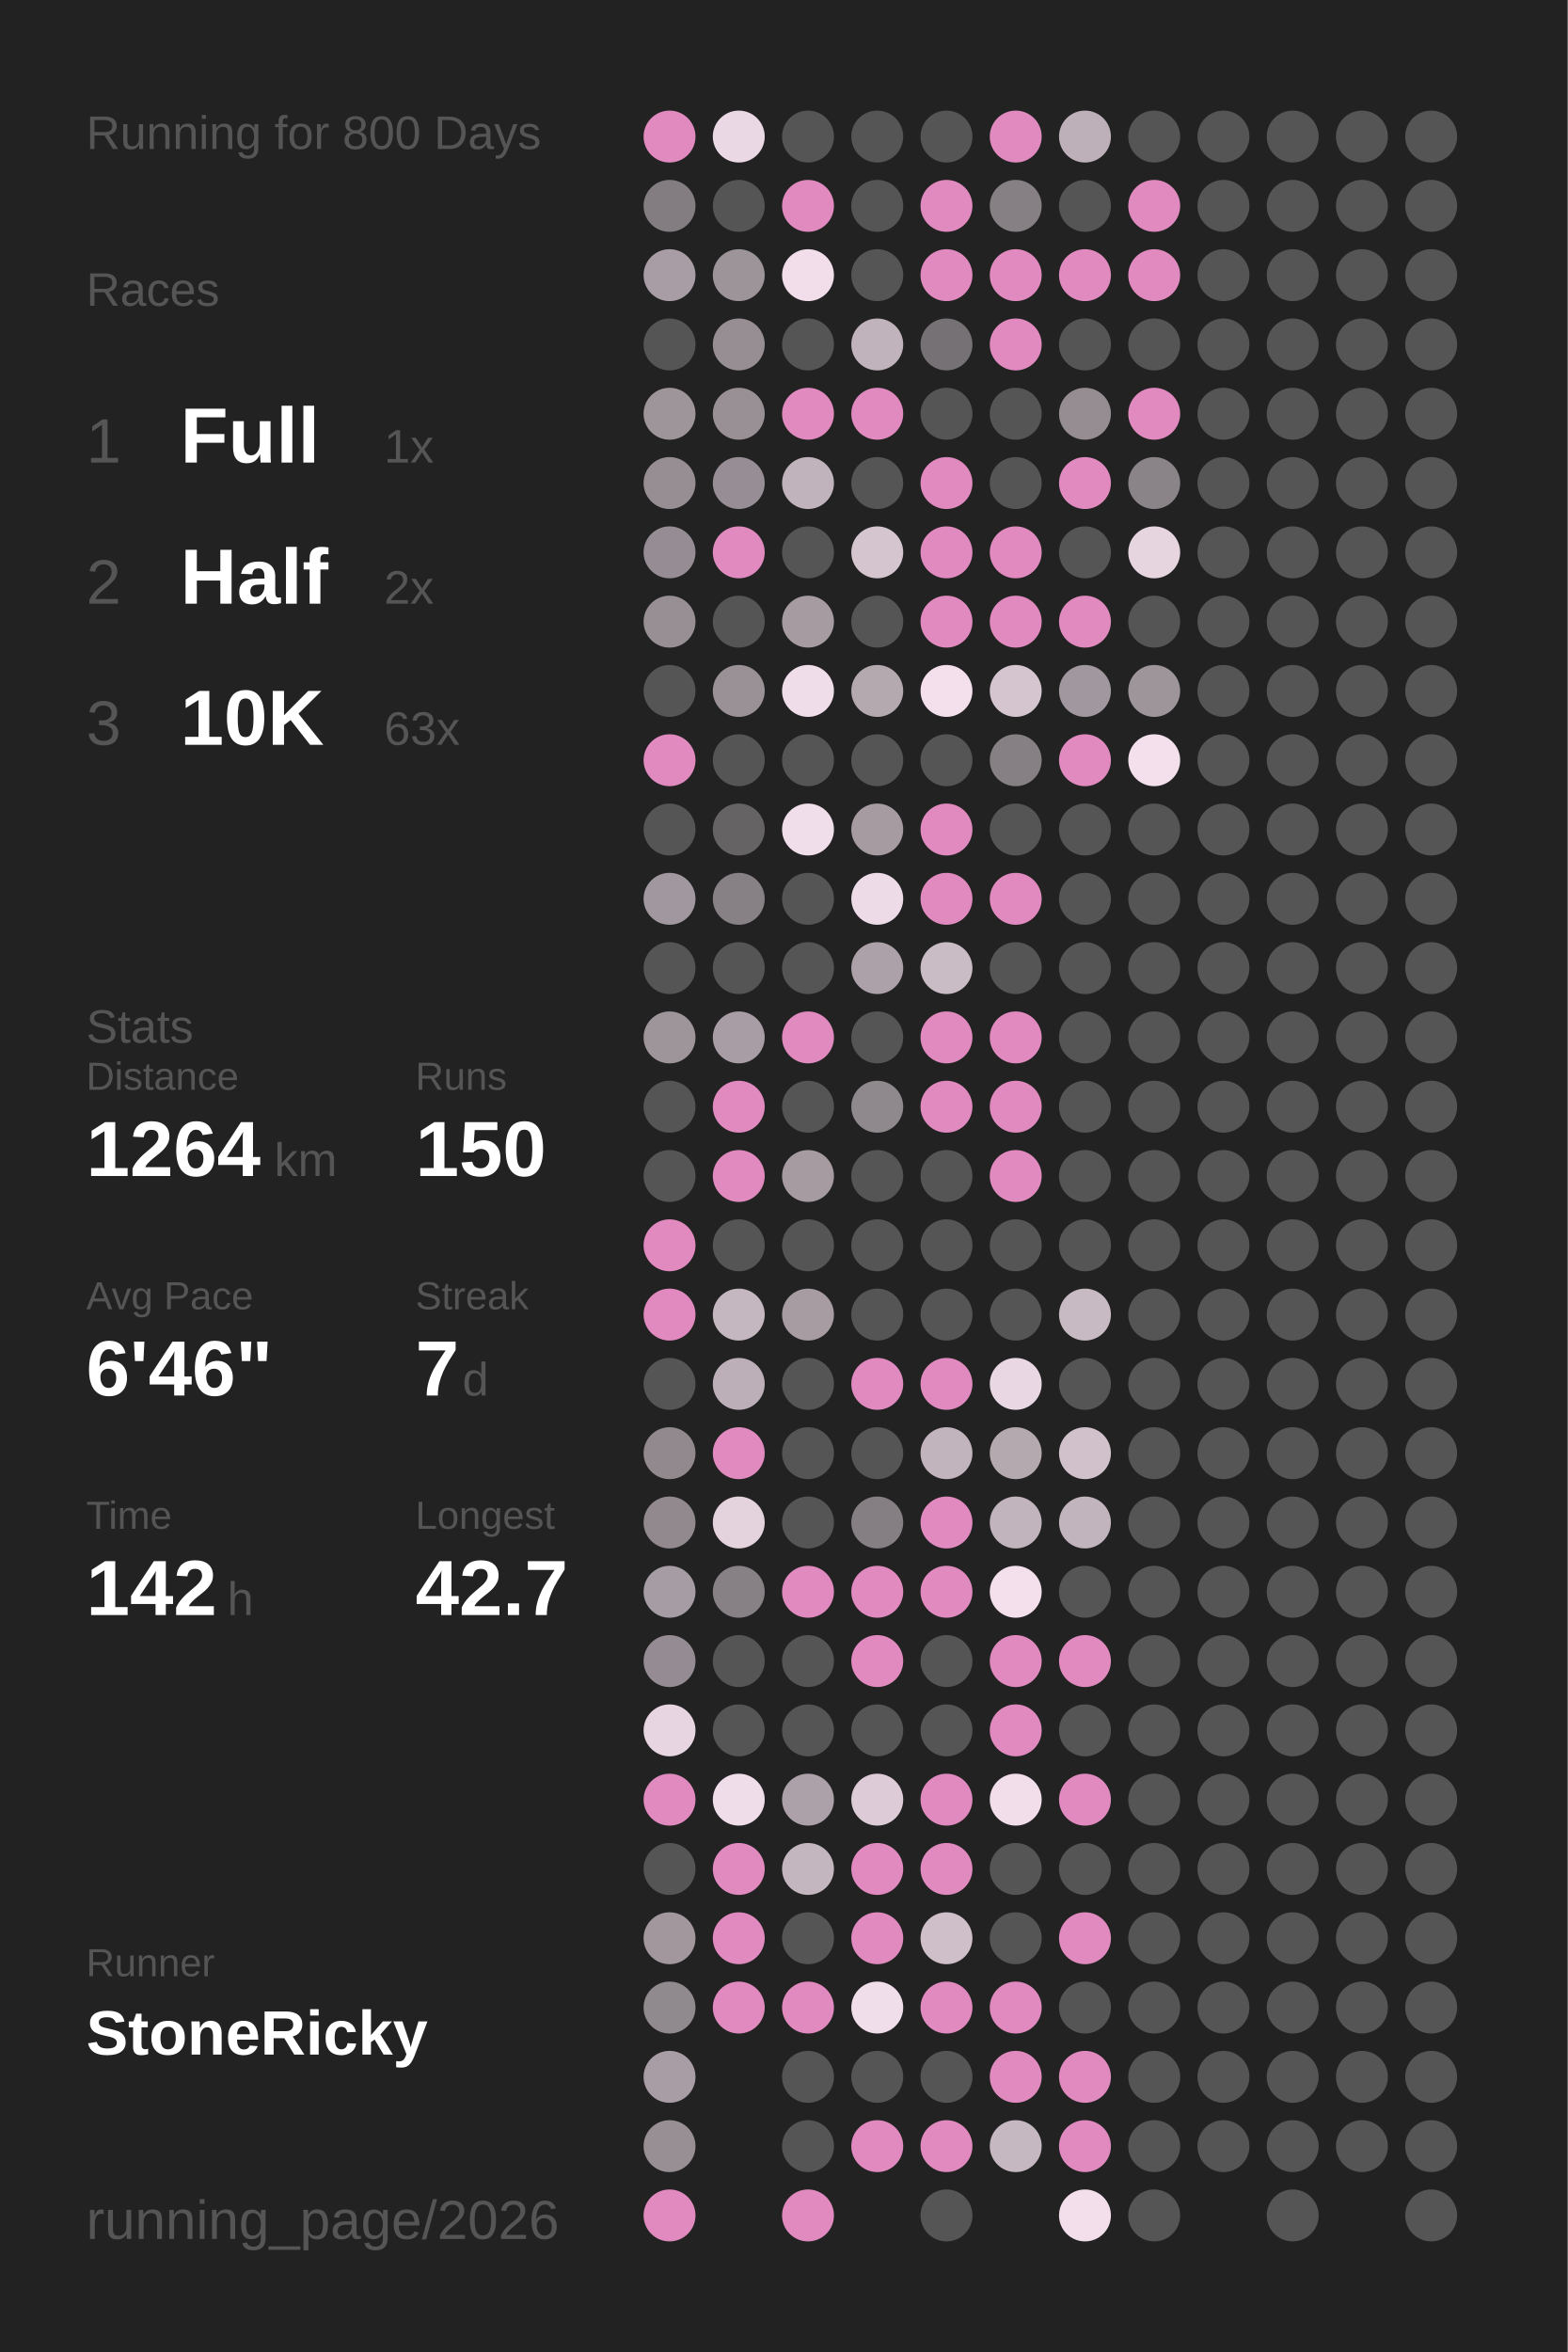
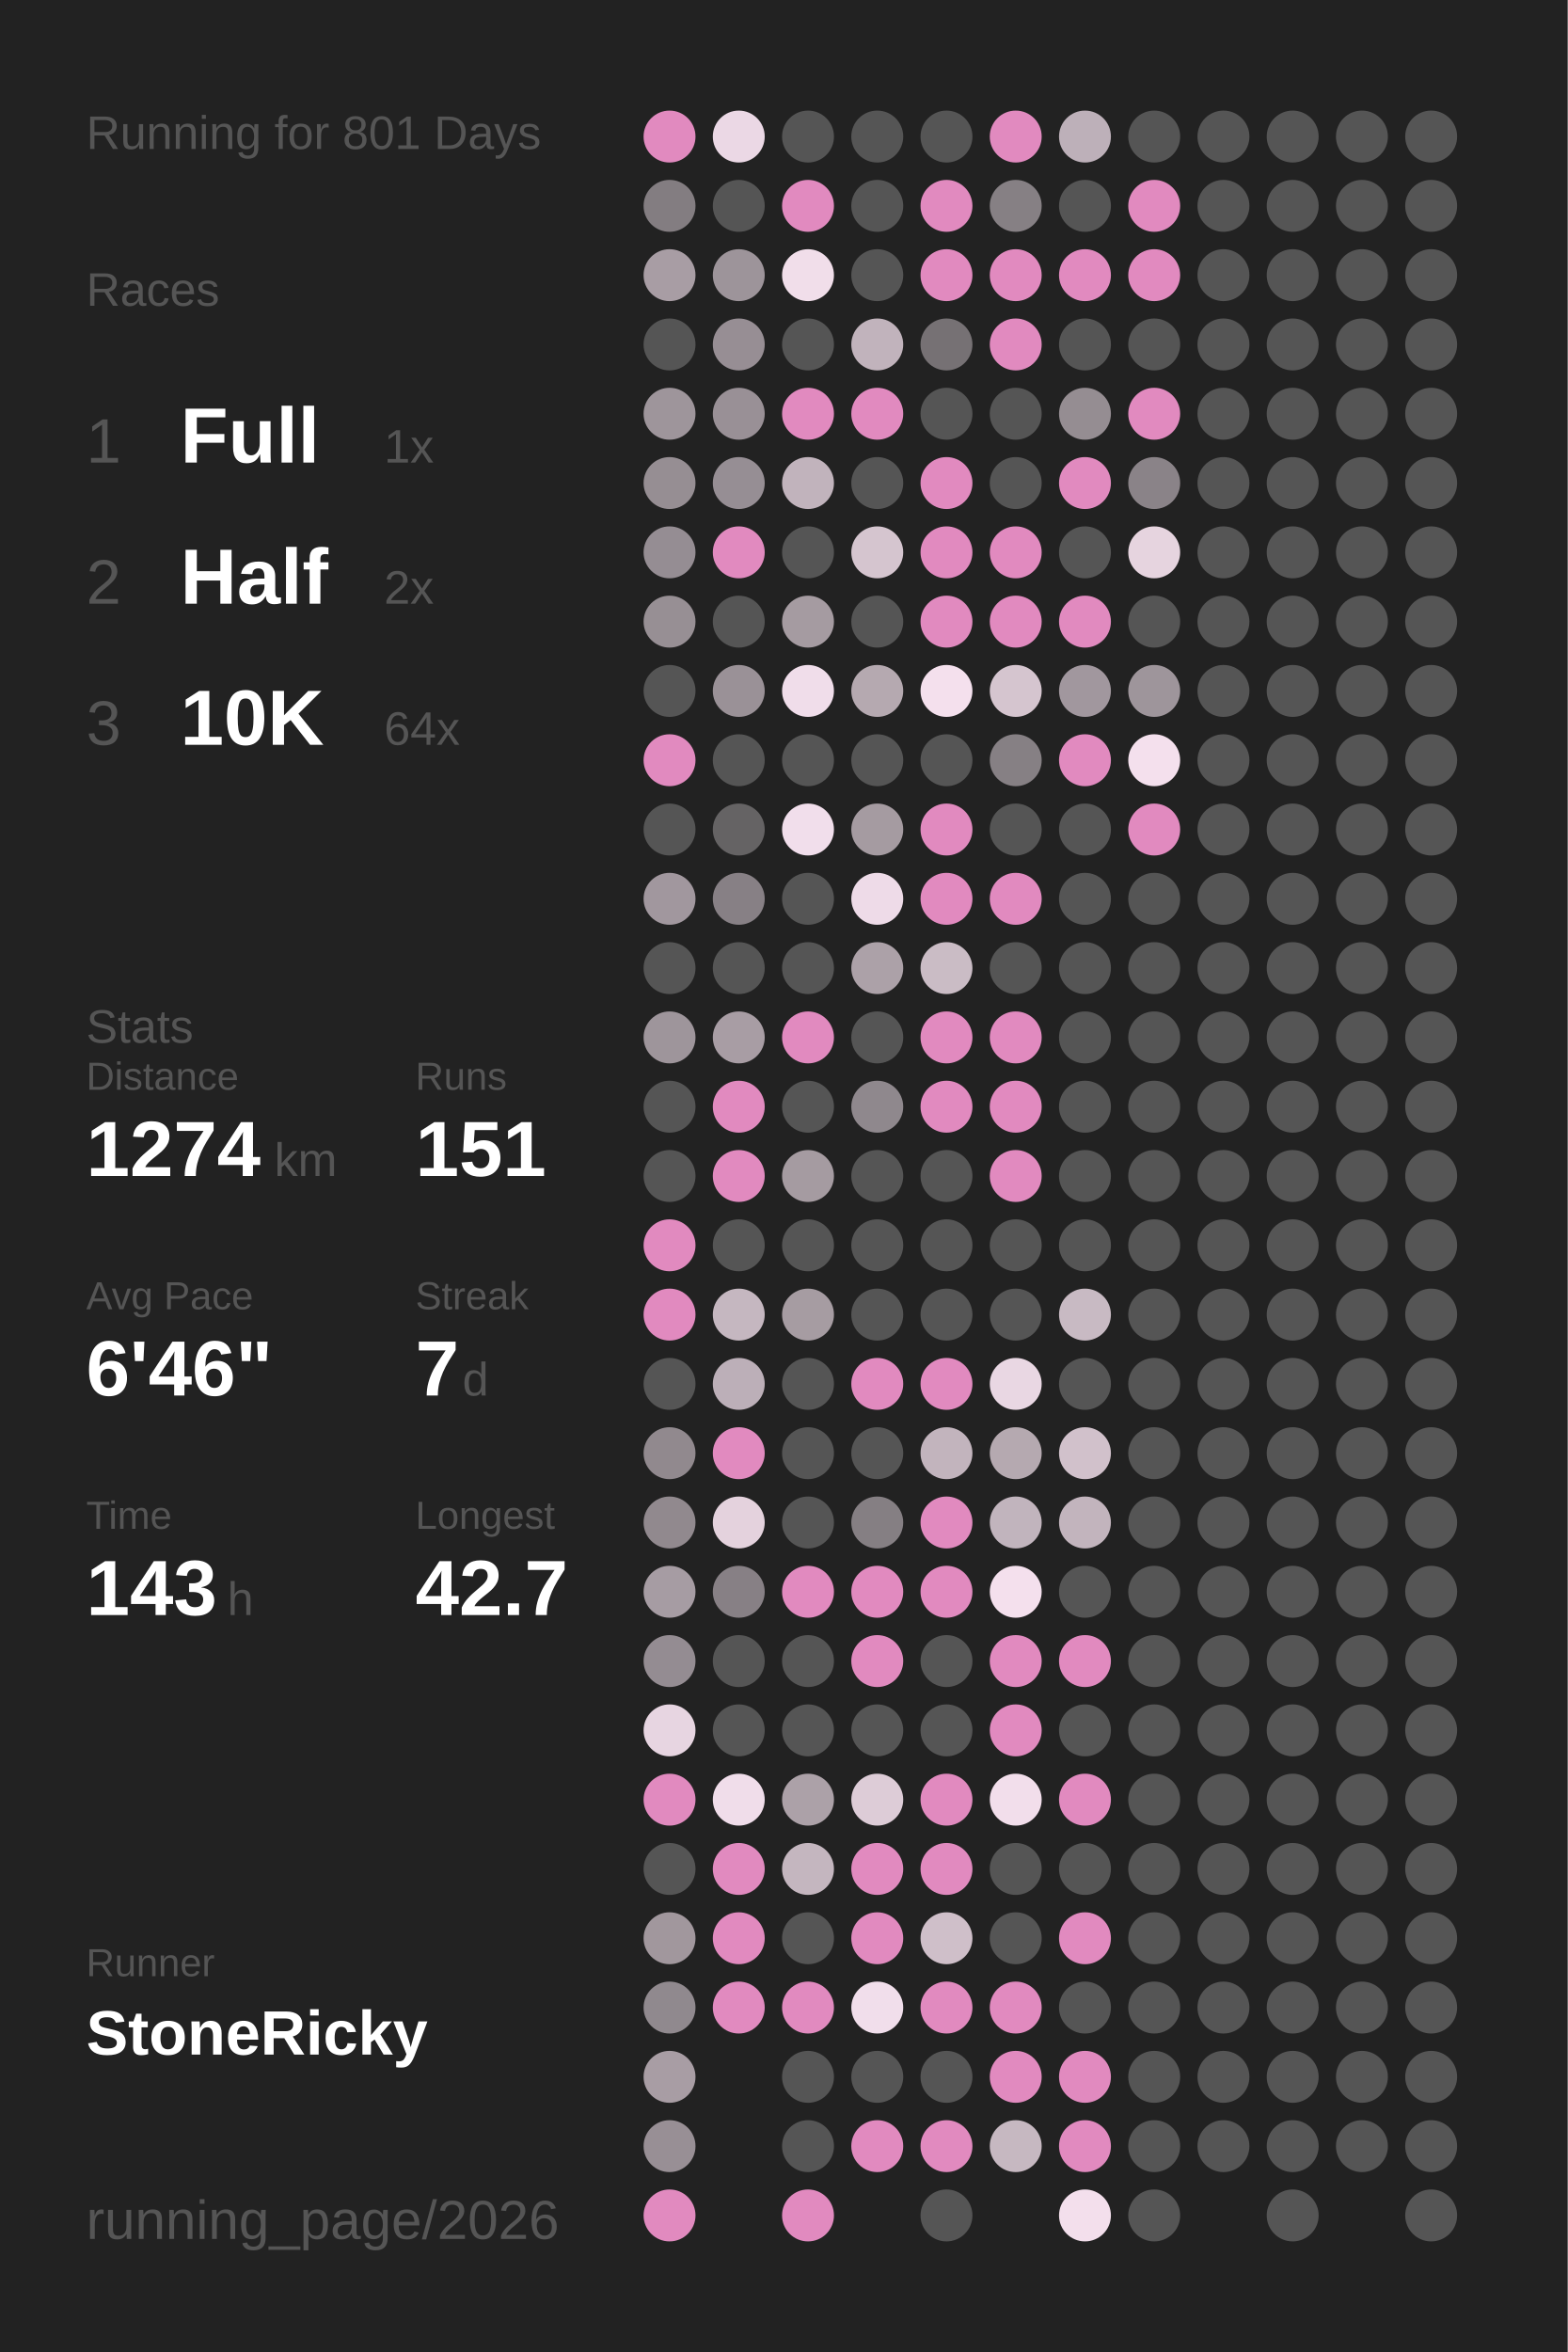
<svg xmlns="http://www.w3.org/2000/svg" baseProfile="full" height="300mm" version="1.1" viewBox="0,0,200,300" width="200mm">
  <defs />
  <rect fill="#222222" height="300" width="200" x="0" y="0" />
-   <text fill="#555555" style="font-size:6px; font-family:Arial;" x="11" y="19">Running for 800 Days</text>
+   <text fill="#555555" style="font-size:6px; font-family:Arial;" x="11" y="19">Running for 801 Days</text>
  <text fill="#555555" style="font-size:6px; font-family:Arial;" x="11" y="39">Races</text>
  <text fill="#555555" style="font-size:8px; font-family:Arial;" x="11" y="59">1</text>
  <text fill="#FFFFFF" style="font-size:10px; font-family:Arial; font-weight:bold;" x="23" y="59">Full</text>
  <text fill="#555555" style="font-size:6px; font-family:Arial;" x="49" y="59">1x</text>
  <text fill="#555555" style="font-size:8px; font-family:Arial;" x="11" y="77">2</text>
  <text fill="#FFFFFF" style="font-size:10px; font-family:Arial; font-weight:bold;" x="23" y="77">Half</text>
  <text fill="#555555" style="font-size:6px; font-family:Arial;" x="49" y="77">2x</text>
  <text fill="#555555" style="font-size:8px; font-family:Arial;" x="11" y="95">3</text>
  <text fill="#FFFFFF" style="font-size:10px; font-family:Arial; font-weight:bold;" x="23" y="95">10K</text>
-   <text fill="#555555" style="font-size:6px; font-family:Arial;" x="49" y="95">63x</text>
+   <text fill="#555555" style="font-size:6px; font-family:Arial;" x="49" y="95">64x</text>
  <text fill="#555555" style="font-size:6px; font-family:Arial;" x="11" y="133">Stats</text>
  <text fill="#555555" style="font-size:5px; font-family:Arial;" x="11" y="139">Distance</text>
-   <text fill="#FFFFFF" style="font-size:10px; font-family:Arial; font-weight:bold;" x="11" y="150">1264</text>
+   <text fill="#FFFFFF" style="font-size:10px; font-family:Arial; font-weight:bold;" x="11" y="150">1274</text>
  <text fill="#555555" style="font-size:6px; font-family:Arial;" x="35" y="150">km</text>
  <text fill="#555555" style="font-size:5px; font-family:Arial;" x="53" y="139">Runs</text>
-   <text fill="#FFFFFF" style="font-size:10px; font-family:Arial; font-weight:bold;" x="53" y="150">150</text>
+   <text fill="#FFFFFF" style="font-size:10px; font-family:Arial; font-weight:bold;" x="53" y="150">151</text>
  <text fill="#555555" style="font-size:5px; font-family:Arial;" x="11" y="167">Avg Pace</text>
  <text fill="#FFFFFF" style="font-size:10px; font-family:Arial; font-weight:bold;" x="11" y="178">6'46"</text>
  <text fill="#555555" style="font-size:5px; font-family:Arial;" x="53" y="167">Streak</text>
  <text fill="#FFFFFF" style="font-size:10px; font-family:Arial; font-weight:bold;" x="53" y="178">7</text>
  <text fill="#555555" style="font-size:6px; font-family:Arial;" x="59" y="178">d</text>
  <text fill="#555555" style="font-size:5px; font-family:Arial;" x="11" y="195">Time</text>
-   <text fill="#FFFFFF" style="font-size:10px; font-family:Arial; font-weight:bold;" x="11" y="206">142</text>
+   <text fill="#FFFFFF" style="font-size:10px; font-family:Arial; font-weight:bold;" x="11" y="206">143</text>
  <text fill="#555555" style="font-size:6px; font-family:Arial;" x="29" y="206">h</text>
  <text fill="#555555" style="font-size:5px; font-family:Arial;" x="53" y="195">Longest</text>
  <text fill="#FFFFFF" style="font-size:10px; font-family:Arial; font-weight:bold;" x="53" y="206">42.7</text>
  <text fill="#555555" style="font-size:5px; font-family:Arial;" x="11" y="252.065">Runner</text>
  <text fill="#FFFFFF" style="font-size:8px; font-family:Arial; font-weight:bold;" x="11" y="262.065">StoneRicky</text>
  <text fill="#555555" style="font-size:7px; font-family:Arial;" x="11" y="285.581">running_page/2026</text>
  <circle cx="85.417" cy="17.419" fill="#E18ABF" r="3.312" />
  <circle cx="85.417" cy="26.258" fill="#837d81" r="3.312" />
  <circle cx="85.417" cy="35.097" fill="#a89da4" r="3.312" />
  <circle cx="85.417" cy="43.935" fill="#555555" r="3.312" />
  <circle cx="85.417" cy="52.774" fill="#9e959b" r="3.312" />
  <circle cx="85.417" cy="61.613" fill="#968e93" r="3.312" />
  <circle cx="85.417" cy="70.452" fill="#958d93" r="3.312" />
  <circle cx="85.417" cy="79.29" fill="#978f94" r="3.312" />
  <circle cx="85.417" cy="88.129" fill="#555555" r="3.312" />
  <circle cx="85.417" cy="96.968" fill="#E18ABF" r="3.312" />
  <circle cx="85.417" cy="105.806" fill="#555555" r="3.312" />
  <circle cx="85.417" cy="114.645" fill="#a1979e" r="3.312" />
  <circle cx="85.417" cy="123.484" fill="#555555" r="3.312" />
  <circle cx="85.417" cy="132.323" fill="#9e959b" r="3.312" />
  <circle cx="85.417" cy="141.161" fill="#555555" r="3.312" />
  <circle cx="85.417" cy="150" fill="#555555" r="3.312" />
  <circle cx="85.417" cy="158.839" fill="#E18ABF" r="3.312" />
  <circle cx="85.417" cy="167.677" fill="#E18ABF" r="3.312" />
  <circle cx="85.417" cy="176.516" fill="#555555" r="3.312" />
  <circle cx="85.417" cy="185.355" fill="#91898e" r="3.312" />
  <circle cx="85.417" cy="194.194" fill="#91898e" r="3.312" />
  <circle cx="85.417" cy="203.032" fill="#a69ca3" r="3.312" />
  <circle cx="85.417" cy="211.871" fill="#948c92" r="3.312" />
  <circle cx="85.417" cy="220.71" fill="#e7d5e1" r="3.312" />
  <circle cx="85.417" cy="229.548" fill="#E18ABF" r="3.312" />
  <circle cx="85.417" cy="238.387" fill="#555555" r="3.312" />
  <circle cx="85.417" cy="247.226" fill="#a1979d" r="3.312" />
  <circle cx="85.417" cy="256.065" fill="#90898e" r="3.312" />
  <circle cx="85.417" cy="264.903" fill="#a89da4" r="3.312" />
  <circle cx="85.417" cy="273.742" fill="#988f95" r="3.312" />
  <circle cx="85.417" cy="282.581" fill="#E18ABF" r="3.312" />
  <circle cx="94.25" cy="17.419" fill="#ebd8e5" r="3.312" />
  <circle cx="94.25" cy="26.258" fill="#555555" r="3.312" />
  <circle cx="94.25" cy="35.097" fill="#9d949a" r="3.312" />
  <circle cx="94.25" cy="43.935" fill="#978e94" r="3.312" />
  <circle cx="94.25" cy="52.774" fill="#999096" r="3.312" />
  <circle cx="94.25" cy="61.613" fill="#968e94" r="3.312" />
  <circle cx="94.25" cy="70.452" fill="#E18ABF" r="3.312" />
  <circle cx="94.25" cy="79.29" fill="#555555" r="3.312" />
  <circle cx="94.25" cy="88.129" fill="#9a9197" r="3.312" />
  <circle cx="94.25" cy="96.968" fill="#555555" r="3.312" />
  <circle cx="94.25" cy="105.806" fill="#656364" r="3.312" />
  <circle cx="94.25" cy="114.645" fill="#878085" r="3.312" />
  <circle cx="94.25" cy="123.484" fill="#555555" r="3.312" />
  <circle cx="94.25" cy="132.323" fill="#a89da4" r="3.312" />
  <circle cx="94.25" cy="141.161" fill="#E18ABF" r="3.312" />
  <circle cx="94.25" cy="150" fill="#E18ABF" r="3.312" />
  <circle cx="94.25" cy="158.839" fill="#555555" r="3.312" />
  <circle cx="94.25" cy="167.677" fill="#c5b7c0" r="3.312" />
  <circle cx="94.25" cy="176.516" fill="#bcafb8" r="3.312" />
  <circle cx="94.25" cy="185.355" fill="#E18ABF" r="3.312" />
  <circle cx="94.25" cy="194.194" fill="#e4d2dd" r="3.312" />
  <circle cx="94.25" cy="203.032" fill="#878085" r="3.312" />
  <circle cx="94.25" cy="211.871" fill="#555555" r="3.312" />
  <circle cx="94.25" cy="220.71" fill="#555555" r="3.312" />
  <circle cx="94.25" cy="229.548" fill="#f0ddea" r="3.312" />
  <circle cx="94.25" cy="238.387" fill="#E18ABF" r="3.312" />
  <circle cx="94.25" cy="247.226" fill="#E18ABF" r="3.312" />
  <circle cx="94.25" cy="256.065" fill="#E18ABF" r="3.312" />
  <circle cx="103.083" cy="17.419" fill="#555555" r="3.312" />
  <circle cx="103.083" cy="26.258" fill="#E18ABF" r="3.312" />
  <circle cx="103.083" cy="35.097" fill="#f1deea" r="3.312" />
  <circle cx="103.083" cy="43.935" fill="#555555" r="3.312" />
  <circle cx="103.083" cy="52.774" fill="#E18ABF" r="3.312" />
  <circle cx="103.083" cy="61.613" fill="#c1b3bc" r="3.312" />
  <circle cx="103.083" cy="70.452" fill="#555555" r="3.312" />
  <circle cx="103.083" cy="79.29" fill="#a59ba1" r="3.312" />
  <circle cx="103.083" cy="88.129" fill="#f0ddea" r="3.312" />
  <circle cx="103.083" cy="96.968" fill="#555555" r="3.312" />
  <circle cx="103.083" cy="105.806" fill="#f1deeb" r="3.312" />
  <circle cx="103.083" cy="114.645" fill="#555555" r="3.312" />
  <circle cx="103.083" cy="123.484" fill="#555555" r="3.312" />
  <circle cx="103.083" cy="132.323" fill="#E18ABF" r="3.312" />
  <circle cx="103.083" cy="141.161" fill="#555555" r="3.312" />
  <circle cx="103.083" cy="150" fill="#a59ba1" r="3.312" />
  <circle cx="103.083" cy="158.839" fill="#555555" r="3.312" />
  <circle cx="103.083" cy="167.677" fill="#a69ca2" r="3.312" />
  <circle cx="103.083" cy="176.516" fill="#555555" r="3.312" />
  <circle cx="103.083" cy="185.355" fill="#555555" r="3.312" />
  <circle cx="103.083" cy="194.194" fill="#555555" r="3.312" />
  <circle cx="103.083" cy="203.032" fill="#E18ABF" r="3.312" />
  <circle cx="103.083" cy="211.871" fill="#555555" r="3.312" />
  <circle cx="103.083" cy="220.71" fill="#555555" r="3.312" />
  <circle cx="103.083" cy="229.548" fill="#aca1a8" r="3.312" />
  <circle cx="103.083" cy="238.387" fill="#c4b6bf" r="3.312" />
  <circle cx="103.083" cy="247.226" fill="#555555" r="3.312" />
  <circle cx="103.083" cy="256.065" fill="#E18ABF" r="3.312" />
  <circle cx="103.083" cy="264.903" fill="#555555" r="3.312" />
  <circle cx="103.083" cy="273.742" fill="#555555" r="3.312" />
  <circle cx="103.083" cy="282.581" fill="#E18ABF" r="3.312" />
  <circle cx="111.917" cy="17.419" fill="#555555" r="3.312" />
  <circle cx="111.917" cy="26.258" fill="#555555" r="3.312" />
  <circle cx="111.917" cy="35.097" fill="#555555" r="3.312" />
  <circle cx="111.917" cy="43.935" fill="#c1b3bc" r="3.312" />
  <circle cx="111.917" cy="52.774" fill="#E18ABF" r="3.312" />
  <circle cx="111.917" cy="61.613" fill="#555555" r="3.312" />
  <circle cx="111.917" cy="70.452" fill="#d5c5cf" r="3.312" />
  <circle cx="111.917" cy="79.29" fill="#555555" r="3.312" />
  <circle cx="111.917" cy="88.129" fill="#b5a9b0" r="3.312" />
  <circle cx="111.917" cy="96.968" fill="#555555" r="3.312" />
  <circle cx="111.917" cy="105.806" fill="#a59ba1" r="3.312" />
  <circle cx="111.917" cy="114.645" fill="#eedbe8" r="3.312" />
  <circle cx="111.917" cy="123.484" fill="#aca1a8" r="3.312" />
  <circle cx="111.917" cy="132.323" fill="#555555" r="3.312" />
  <circle cx="111.917" cy="141.161" fill="#8f888d" r="3.312" />
  <circle cx="111.917" cy="150" fill="#555555" r="3.312" />
  <circle cx="111.917" cy="158.839" fill="#555555" r="3.312" />
  <circle cx="111.917" cy="167.677" fill="#555555" r="3.312" />
  <circle cx="111.917" cy="176.516" fill="#E18ABF" r="3.312" />
  <circle cx="111.917" cy="185.355" fill="#555555" r="3.312" />
  <circle cx="111.917" cy="194.194" fill="#857f83" r="3.312" />
  <circle cx="111.917" cy="203.032" fill="#E18ABF" r="3.312" />
  <circle cx="111.917" cy="211.871" fill="#E18ABF" r="3.312" />
  <circle cx="111.917" cy="220.71" fill="#555555" r="3.312" />
  <circle cx="111.917" cy="229.548" fill="#ddccd7" r="3.312" />
  <circle cx="111.917" cy="238.387" fill="#E18ABF" r="3.312" />
  <circle cx="111.917" cy="247.226" fill="#E18ABF" r="3.312" />
  <circle cx="111.917" cy="256.065" fill="#f1deeb" r="3.312" />
  <circle cx="111.917" cy="264.903" fill="#555555" r="3.312" />
  <circle cx="111.917" cy="273.742" fill="#E18ABF" r="3.312" />
  <circle cx="120.75" cy="17.419" fill="#555555" r="3.312" />
  <circle cx="120.75" cy="26.258" fill="#E18ABF" r="3.312" />
  <circle cx="120.75" cy="35.097" fill="#E18ABF" r="3.312" />
  <circle cx="120.75" cy="43.935" fill="#767174" r="3.312" />
  <circle cx="120.75" cy="52.774" fill="#555555" r="3.312" />
  <circle cx="120.75" cy="61.613" fill="#E18ABF" r="3.312" />
  <circle cx="120.75" cy="70.452" fill="#E18ABF" r="3.312" />
  <circle cx="120.75" cy="79.29" fill="#E18ABF" r="3.312" />
  <circle cx="120.75" cy="88.129" fill="#f4e0ed" r="3.312" />
  <circle cx="120.75" cy="96.968" fill="#555555" r="3.312" />
  <circle cx="120.75" cy="105.806" fill="#E18ABF" r="3.312" />
  <circle cx="120.75" cy="114.645" fill="#E18ABF" r="3.312" />
  <circle cx="120.75" cy="123.484" fill="#cabcc5" r="3.312" />
  <circle cx="120.75" cy="132.323" fill="#E18ABF" r="3.312" />
  <circle cx="120.75" cy="141.161" fill="#E18ABF" r="3.312" />
  <circle cx="120.75" cy="150" fill="#555555" r="3.312" />
  <circle cx="120.75" cy="158.839" fill="#555555" r="3.312" />
  <circle cx="120.75" cy="167.677" fill="#555555" r="3.312" />
  <circle cx="120.75" cy="176.516" fill="#E18ABF" r="3.312" />
  <circle cx="120.75" cy="185.355" fill="#c2b4bd" r="3.312" />
  <circle cx="120.75" cy="194.194" fill="#E18ABF" r="3.312" />
  <circle cx="120.75" cy="203.032" fill="#E18ABF" r="3.312" />
  <circle cx="120.75" cy="211.871" fill="#555555" r="3.312" />
  <circle cx="120.75" cy="220.71" fill="#555555" r="3.312" />
  <circle cx="120.75" cy="229.548" fill="#E18ABF" r="3.312" />
  <circle cx="120.75" cy="238.387" fill="#E18ABF" r="3.312" />
  <circle cx="120.75" cy="247.226" fill="#cfbfc9" r="3.312" />
  <circle cx="120.75" cy="256.065" fill="#E18ABF" r="3.312" />
  <circle cx="120.75" cy="264.903" fill="#555555" r="3.312" />
  <circle cx="120.75" cy="273.742" fill="#E18ABF" r="3.312" />
  <circle cx="120.75" cy="282.581" fill="#555555" r="3.312" />
  <circle cx="129.583" cy="17.419" fill="#E18ABF" r="3.312" />
  <circle cx="129.583" cy="26.258" fill="#868084" r="3.312" />
  <circle cx="129.583" cy="35.097" fill="#E18ABF" r="3.312" />
  <circle cx="129.583" cy="43.935" fill="#E18ABF" r="3.312" />
  <circle cx="129.583" cy="52.774" fill="#555555" r="3.312" />
  <circle cx="129.583" cy="61.613" fill="#555555" r="3.312" />
  <circle cx="129.583" cy="70.452" fill="#E18ABF" r="3.312" />
  <circle cx="129.583" cy="79.29" fill="#E18ABF" r="3.312" />
  <circle cx="129.583" cy="88.129" fill="#d5c5cf" r="3.312" />
  <circle cx="129.583" cy="96.968" fill="#868084" r="3.312" />
  <circle cx="129.583" cy="105.806" fill="#555555" r="3.312" />
  <circle cx="129.583" cy="114.645" fill="#E18ABF" r="3.312" />
  <circle cx="129.583" cy="123.484" fill="#555555" r="3.312" />
  <circle cx="129.583" cy="132.323" fill="#E18ABF" r="3.312" />
  <circle cx="129.583" cy="141.161" fill="#E18ABF" r="3.312" />
  <circle cx="129.583" cy="150" fill="#E18ABF" r="3.312" />
  <circle cx="129.583" cy="158.839" fill="#555555" r="3.312" />
  <circle cx="129.583" cy="167.677" fill="#555555" r="3.312" />
  <circle cx="129.583" cy="176.516" fill="#e9d7e3" r="3.312" />
  <circle cx="129.583" cy="185.355" fill="#b5a9b0" r="3.312" />
  <circle cx="129.583" cy="194.194" fill="#c1b4bd" r="3.312" />
  <circle cx="129.583" cy="203.032" fill="#f4e0ed" r="3.312" />
  <circle cx="129.583" cy="211.871" fill="#E18ABF" r="3.312" />
  <circle cx="129.583" cy="220.71" fill="#E18ABF" r="3.312" />
  <circle cx="129.583" cy="229.548" fill="#f2deeb" r="3.312" />
  <circle cx="129.583" cy="238.387" fill="#555555" r="3.312" />
  <circle cx="129.583" cy="247.226" fill="#555555" r="3.312" />
  <circle cx="129.583" cy="256.065" fill="#E18ABF" r="3.312" />
  <circle cx="129.583" cy="264.903" fill="#E18ABF" r="3.312" />
  <circle cx="129.583" cy="273.742" fill="#c6b8c1" r="3.312" />
  <circle cx="138.417" cy="17.419" fill="#bdb0b9" r="3.312" />
  <circle cx="138.417" cy="26.258" fill="#555555" r="3.312" />
  <circle cx="138.417" cy="35.097" fill="#E18ABF" r="3.312" />
  <circle cx="138.417" cy="43.935" fill="#555555" r="3.312" />
  <circle cx="138.417" cy="52.774" fill="#958d92" r="3.312" />
  <circle cx="138.417" cy="61.613" fill="#E18ABF" r="3.312" />
  <circle cx="138.417" cy="70.452" fill="#555555" r="3.312" />
  <circle cx="138.417" cy="79.29" fill="#E18ABF" r="3.312" />
  <circle cx="138.417" cy="88.129" fill="#a1979e" r="3.312" />
  <circle cx="138.417" cy="96.968" fill="#E18ABF" r="3.312" />
  <circle cx="138.417" cy="105.806" fill="#555555" r="3.312" />
  <circle cx="138.417" cy="114.645" fill="#555555" r="3.312" />
  <circle cx="138.417" cy="123.484" fill="#555555" r="3.312" />
  <circle cx="138.417" cy="132.323" fill="#555555" r="3.312" />
  <circle cx="138.417" cy="141.161" fill="#555555" r="3.312" />
  <circle cx="138.417" cy="150" fill="#555555" r="3.312" />
  <circle cx="138.417" cy="158.839" fill="#555555" r="3.312" />
  <circle cx="138.417" cy="167.677" fill="#c8bac3" r="3.312" />
  <circle cx="138.417" cy="176.516" fill="#555555" r="3.312" />
  <circle cx="138.417" cy="185.355" fill="#d1c1cb" r="3.312" />
  <circle cx="138.417" cy="194.194" fill="#c2b4bd" r="3.312" />
  <circle cx="138.417" cy="203.032" fill="#555555" r="3.312" />
  <circle cx="138.417" cy="211.871" fill="#E18ABF" r="3.312" />
  <circle cx="138.417" cy="220.71" fill="#555555" r="3.312" />
  <circle cx="138.417" cy="229.548" fill="#E18ABF" r="3.312" />
  <circle cx="138.417" cy="238.387" fill="#555555" r="3.312" />
  <circle cx="138.417" cy="247.226" fill="#E18ABF" r="3.312" />
  <circle cx="138.417" cy="256.065" fill="#555555" r="3.312" />
  <circle cx="138.417" cy="264.903" fill="#E18ABF" r="3.312" />
  <circle cx="138.417" cy="273.742" fill="#E18ABF" r="3.312" />
  <circle cx="138.417" cy="282.581" fill="#f3dfec" r="3.312" />
  <circle cx="147.25" cy="17.419" fill="#555555" r="3.312" />
  <circle cx="147.25" cy="26.258" fill="#E18ABF" r="3.312" />
  <circle cx="147.25" cy="35.097" fill="#E18ABF" r="3.312" />
  <circle cx="147.25" cy="43.935" fill="#555555" r="3.312" />
  <circle cx="147.25" cy="52.774" fill="#E18ABF" r="3.312" />
  <circle cx="147.25" cy="61.613" fill="#8a8388" r="3.312" />
  <circle cx="147.25" cy="70.452" fill="#e6d4df" r="3.312" />
  <circle cx="147.25" cy="79.29" fill="#555555" r="3.312" />
  <circle cx="147.25" cy="88.129" fill="#9e959b" r="3.312" />
  <circle cx="147.25" cy="96.968" fill="#f4e0ed" r="3.312" />
-   <circle cx="147.25" cy="105.806" fill="#555555" r="3.312" />
+   <circle cx="147.25" cy="105.806" fill="#E18ABF" r="3.312" />
  <circle cx="147.25" cy="114.645" fill="#555555" r="3.312" />
  <circle cx="147.25" cy="123.484" fill="#555555" r="3.312" />
  <circle cx="147.25" cy="132.323" fill="#555555" r="3.312" />
  <circle cx="147.25" cy="141.161" fill="#555555" r="3.312" />
  <circle cx="147.25" cy="150" fill="#555555" r="3.312" />
  <circle cx="147.25" cy="158.839" fill="#555555" r="3.312" />
  <circle cx="147.25" cy="167.677" fill="#555555" r="3.312" />
  <circle cx="147.25" cy="176.516" fill="#555555" r="3.312" />
  <circle cx="147.25" cy="185.355" fill="#555555" r="3.312" />
  <circle cx="147.25" cy="194.194" fill="#555555" r="3.312" />
  <circle cx="147.25" cy="203.032" fill="#555555" r="3.312" />
  <circle cx="147.25" cy="211.871" fill="#555555" r="3.312" />
  <circle cx="147.25" cy="220.71" fill="#555555" r="3.312" />
  <circle cx="147.25" cy="229.548" fill="#555555" r="3.312" />
  <circle cx="147.25" cy="238.387" fill="#555555" r="3.312" />
  <circle cx="147.25" cy="247.226" fill="#555555" r="3.312" />
  <circle cx="147.25" cy="256.065" fill="#555555" r="3.312" />
  <circle cx="147.25" cy="264.903" fill="#555555" r="3.312" />
  <circle cx="147.25" cy="273.742" fill="#555555" r="3.312" />
  <circle cx="147.25" cy="282.581" fill="#555555" r="3.312" />
  <circle cx="156.083" cy="17.419" fill="#555555" r="3.312" />
  <circle cx="156.083" cy="26.258" fill="#555555" r="3.312" />
  <circle cx="156.083" cy="35.097" fill="#555555" r="3.312" />
  <circle cx="156.083" cy="43.935" fill="#555555" r="3.312" />
  <circle cx="156.083" cy="52.774" fill="#555555" r="3.312" />
  <circle cx="156.083" cy="61.613" fill="#555555" r="3.312" />
  <circle cx="156.083" cy="70.452" fill="#555555" r="3.312" />
  <circle cx="156.083" cy="79.29" fill="#555555" r="3.312" />
  <circle cx="156.083" cy="88.129" fill="#555555" r="3.312" />
  <circle cx="156.083" cy="96.968" fill="#555555" r="3.312" />
  <circle cx="156.083" cy="105.806" fill="#555555" r="3.312" />
  <circle cx="156.083" cy="114.645" fill="#555555" r="3.312" />
  <circle cx="156.083" cy="123.484" fill="#555555" r="3.312" />
  <circle cx="156.083" cy="132.323" fill="#555555" r="3.312" />
  <circle cx="156.083" cy="141.161" fill="#555555" r="3.312" />
  <circle cx="156.083" cy="150" fill="#555555" r="3.312" />
  <circle cx="156.083" cy="158.839" fill="#555555" r="3.312" />
  <circle cx="156.083" cy="167.677" fill="#555555" r="3.312" />
  <circle cx="156.083" cy="176.516" fill="#555555" r="3.312" />
  <circle cx="156.083" cy="185.355" fill="#555555" r="3.312" />
  <circle cx="156.083" cy="194.194" fill="#555555" r="3.312" />
  <circle cx="156.083" cy="203.032" fill="#555555" r="3.312" />
  <circle cx="156.083" cy="211.871" fill="#555555" r="3.312" />
  <circle cx="156.083" cy="220.71" fill="#555555" r="3.312" />
  <circle cx="156.083" cy="229.548" fill="#555555" r="3.312" />
  <circle cx="156.083" cy="238.387" fill="#555555" r="3.312" />
  <circle cx="156.083" cy="247.226" fill="#555555" r="3.312" />
  <circle cx="156.083" cy="256.065" fill="#555555" r="3.312" />
  <circle cx="156.083" cy="264.903" fill="#555555" r="3.312" />
  <circle cx="156.083" cy="273.742" fill="#555555" r="3.312" />
  <circle cx="164.917" cy="17.419" fill="#555555" r="3.312" />
  <circle cx="164.917" cy="26.258" fill="#555555" r="3.312" />
  <circle cx="164.917" cy="35.097" fill="#555555" r="3.312" />
  <circle cx="164.917" cy="43.935" fill="#555555" r="3.312" />
  <circle cx="164.917" cy="52.774" fill="#555555" r="3.312" />
  <circle cx="164.917" cy="61.613" fill="#555555" r="3.312" />
  <circle cx="164.917" cy="70.452" fill="#555555" r="3.312" />
  <circle cx="164.917" cy="79.29" fill="#555555" r="3.312" />
  <circle cx="164.917" cy="88.129" fill="#555555" r="3.312" />
  <circle cx="164.917" cy="96.968" fill="#555555" r="3.312" />
  <circle cx="164.917" cy="105.806" fill="#555555" r="3.312" />
  <circle cx="164.917" cy="114.645" fill="#555555" r="3.312" />
  <circle cx="164.917" cy="123.484" fill="#555555" r="3.312" />
  <circle cx="164.917" cy="132.323" fill="#555555" r="3.312" />
  <circle cx="164.917" cy="141.161" fill="#555555" r="3.312" />
  <circle cx="164.917" cy="150" fill="#555555" r="3.312" />
  <circle cx="164.917" cy="158.839" fill="#555555" r="3.312" />
  <circle cx="164.917" cy="167.677" fill="#555555" r="3.312" />
  <circle cx="164.917" cy="176.516" fill="#555555" r="3.312" />
  <circle cx="164.917" cy="185.355" fill="#555555" r="3.312" />
  <circle cx="164.917" cy="194.194" fill="#555555" r="3.312" />
  <circle cx="164.917" cy="203.032" fill="#555555" r="3.312" />
  <circle cx="164.917" cy="211.871" fill="#555555" r="3.312" />
  <circle cx="164.917" cy="220.71" fill="#555555" r="3.312" />
  <circle cx="164.917" cy="229.548" fill="#555555" r="3.312" />
  <circle cx="164.917" cy="238.387" fill="#555555" r="3.312" />
  <circle cx="164.917" cy="247.226" fill="#555555" r="3.312" />
  <circle cx="164.917" cy="256.065" fill="#555555" r="3.312" />
  <circle cx="164.917" cy="264.903" fill="#555555" r="3.312" />
  <circle cx="164.917" cy="273.742" fill="#555555" r="3.312" />
  <circle cx="164.917" cy="282.581" fill="#555555" r="3.312" />
  <circle cx="173.75" cy="17.419" fill="#555555" r="3.312" />
  <circle cx="173.75" cy="26.258" fill="#555555" r="3.312" />
  <circle cx="173.75" cy="35.097" fill="#555555" r="3.312" />
  <circle cx="173.75" cy="43.935" fill="#555555" r="3.312" />
  <circle cx="173.75" cy="52.774" fill="#555555" r="3.312" />
  <circle cx="173.75" cy="61.613" fill="#555555" r="3.312" />
  <circle cx="173.75" cy="70.452" fill="#555555" r="3.312" />
  <circle cx="173.75" cy="79.29" fill="#555555" r="3.312" />
  <circle cx="173.75" cy="88.129" fill="#555555" r="3.312" />
  <circle cx="173.75" cy="96.968" fill="#555555" r="3.312" />
  <circle cx="173.75" cy="105.806" fill="#555555" r="3.312" />
  <circle cx="173.75" cy="114.645" fill="#555555" r="3.312" />
  <circle cx="173.75" cy="123.484" fill="#555555" r="3.312" />
  <circle cx="173.75" cy="132.323" fill="#555555" r="3.312" />
  <circle cx="173.75" cy="141.161" fill="#555555" r="3.312" />
  <circle cx="173.75" cy="150" fill="#555555" r="3.312" />
  <circle cx="173.75" cy="158.839" fill="#555555" r="3.312" />
  <circle cx="173.75" cy="167.677" fill="#555555" r="3.312" />
  <circle cx="173.75" cy="176.516" fill="#555555" r="3.312" />
  <circle cx="173.75" cy="185.355" fill="#555555" r="3.312" />
  <circle cx="173.75" cy="194.194" fill="#555555" r="3.312" />
  <circle cx="173.75" cy="203.032" fill="#555555" r="3.312" />
  <circle cx="173.75" cy="211.871" fill="#555555" r="3.312" />
  <circle cx="173.75" cy="220.71" fill="#555555" r="3.312" />
  <circle cx="173.75" cy="229.548" fill="#555555" r="3.312" />
  <circle cx="173.75" cy="238.387" fill="#555555" r="3.312" />
  <circle cx="173.75" cy="247.226" fill="#555555" r="3.312" />
  <circle cx="173.75" cy="256.065" fill="#555555" r="3.312" />
  <circle cx="173.75" cy="264.903" fill="#555555" r="3.312" />
  <circle cx="173.75" cy="273.742" fill="#555555" r="3.312" />
  <circle cx="182.583" cy="17.419" fill="#555555" r="3.312" />
  <circle cx="182.583" cy="26.258" fill="#555555" r="3.312" />
  <circle cx="182.583" cy="35.097" fill="#555555" r="3.312" />
  <circle cx="182.583" cy="43.935" fill="#555555" r="3.312" />
  <circle cx="182.583" cy="52.774" fill="#555555" r="3.312" />
  <circle cx="182.583" cy="61.613" fill="#555555" r="3.312" />
  <circle cx="182.583" cy="70.452" fill="#555555" r="3.312" />
  <circle cx="182.583" cy="79.29" fill="#555555" r="3.312" />
  <circle cx="182.583" cy="88.129" fill="#555555" r="3.312" />
  <circle cx="182.583" cy="96.968" fill="#555555" r="3.312" />
  <circle cx="182.583" cy="105.806" fill="#555555" r="3.312" />
  <circle cx="182.583" cy="114.645" fill="#555555" r="3.312" />
  <circle cx="182.583" cy="123.484" fill="#555555" r="3.312" />
  <circle cx="182.583" cy="132.323" fill="#555555" r="3.312" />
  <circle cx="182.583" cy="141.161" fill="#555555" r="3.312" />
  <circle cx="182.583" cy="150" fill="#555555" r="3.312" />
  <circle cx="182.583" cy="158.839" fill="#555555" r="3.312" />
  <circle cx="182.583" cy="167.677" fill="#555555" r="3.312" />
  <circle cx="182.583" cy="176.516" fill="#555555" r="3.312" />
  <circle cx="182.583" cy="185.355" fill="#555555" r="3.312" />
  <circle cx="182.583" cy="194.194" fill="#555555" r="3.312" />
  <circle cx="182.583" cy="203.032" fill="#555555" r="3.312" />
  <circle cx="182.583" cy="211.871" fill="#555555" r="3.312" />
  <circle cx="182.583" cy="220.71" fill="#555555" r="3.312" />
  <circle cx="182.583" cy="229.548" fill="#555555" r="3.312" />
  <circle cx="182.583" cy="238.387" fill="#555555" r="3.312" />
  <circle cx="182.583" cy="247.226" fill="#555555" r="3.312" />
  <circle cx="182.583" cy="256.065" fill="#555555" r="3.312" />
  <circle cx="182.583" cy="264.903" fill="#555555" r="3.312" />
  <circle cx="182.583" cy="273.742" fill="#555555" r="3.312" />
  <circle cx="182.583" cy="282.581" fill="#555555" r="3.312" />
</svg>
